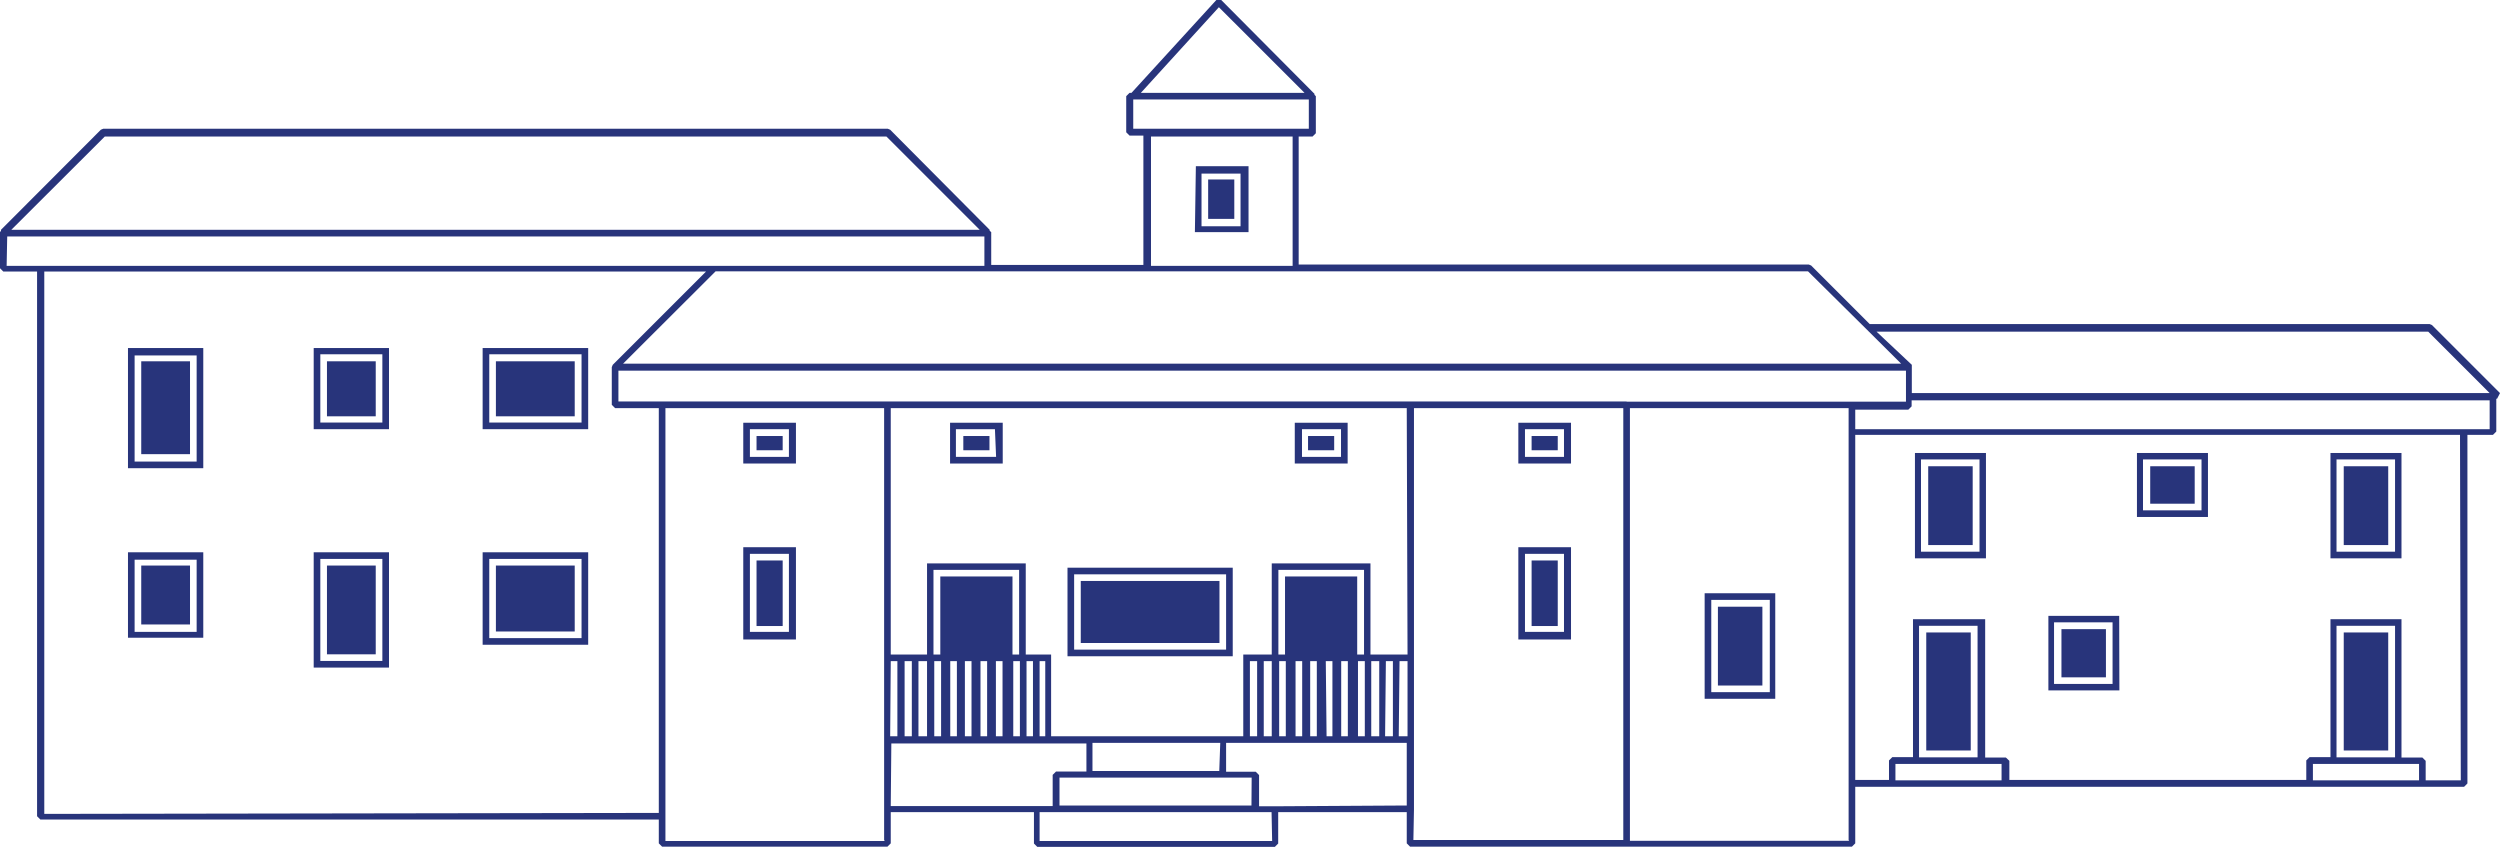
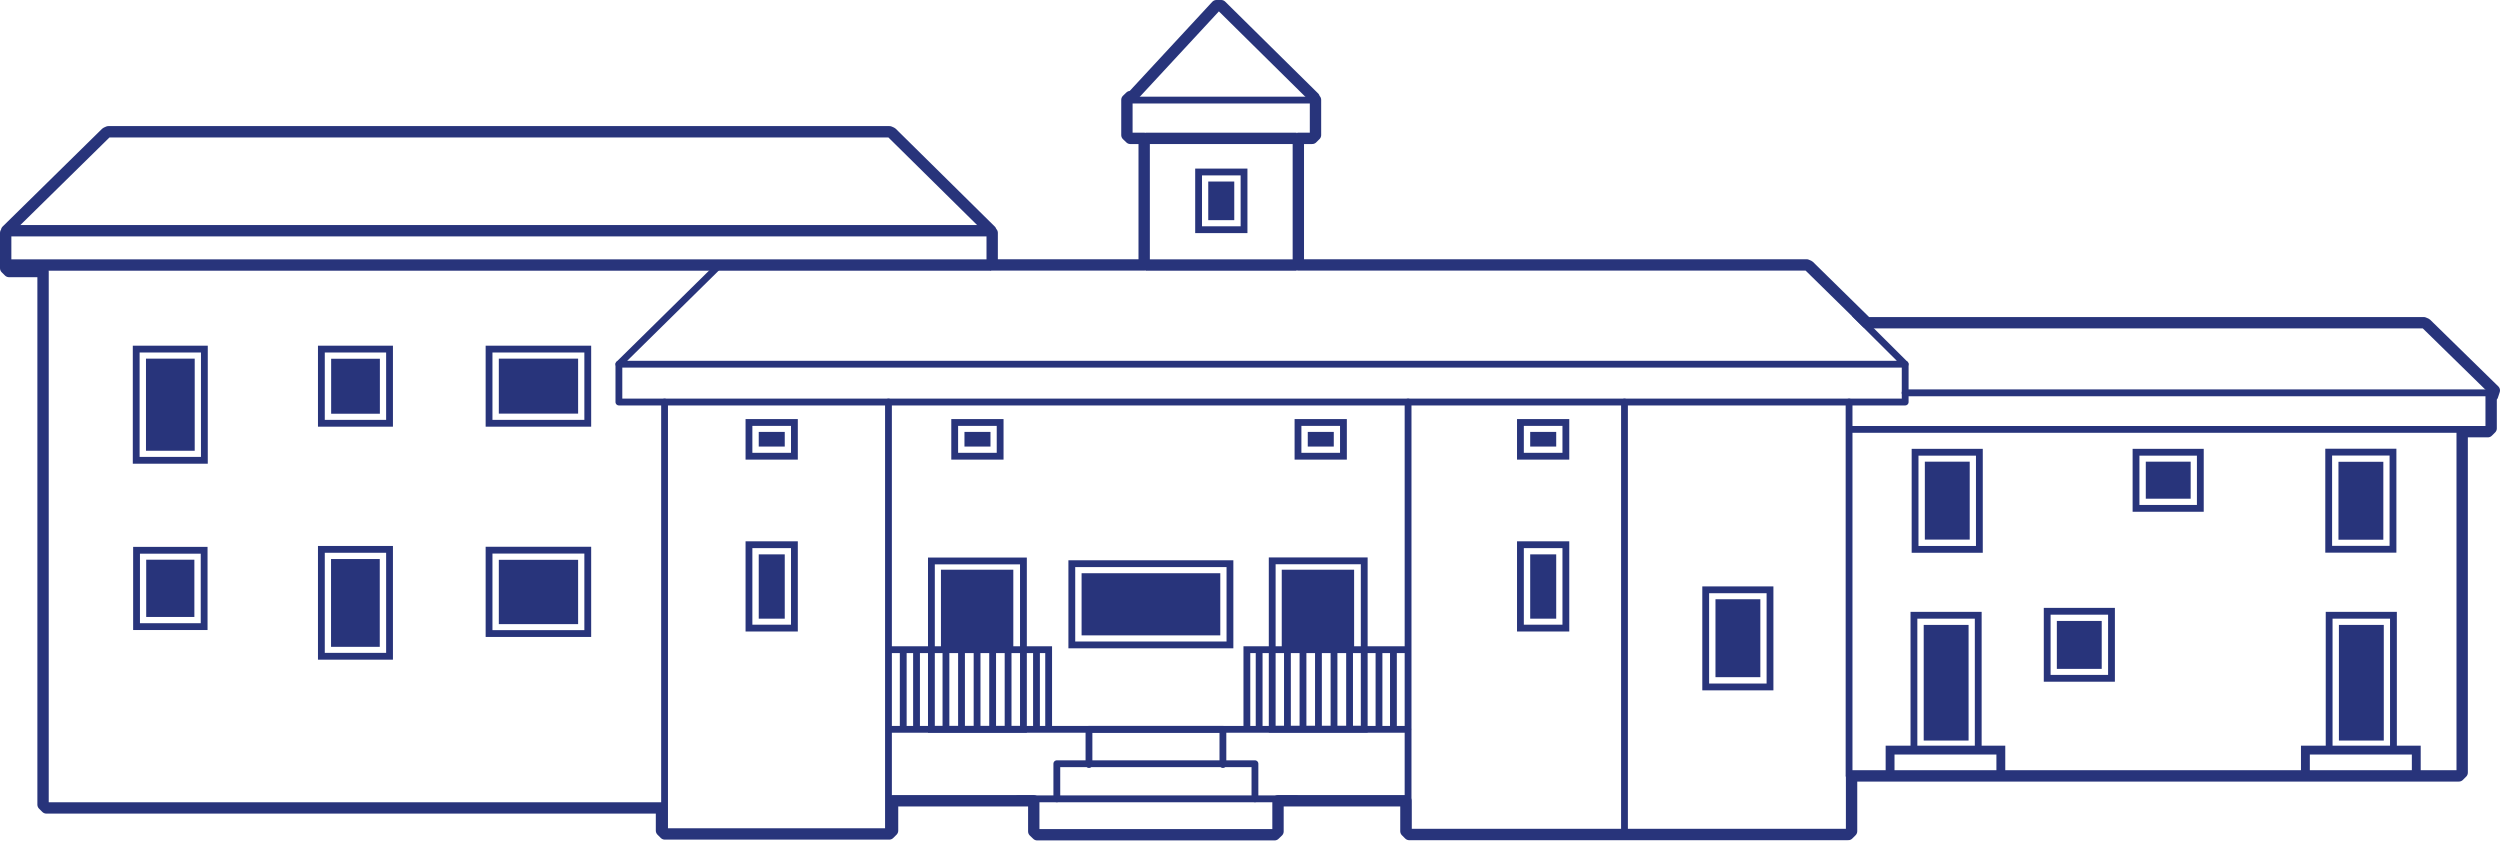
- <svg xmlns="http://www.w3.org/2000/svg" viewBox="0 0 128.15 43.41">
+ <svg xmlns="http://www.w3.org/2000/svg" viewBox="0 0 220.07 73.98">
  <defs>
-     <style>.cls-1{fill:#28347b;}</style>
+     <style>.class-1,.class-2,.class-3,.class-4,.class-6{fill:none;stroke:#28347b;}.class-1,.class-3{stroke-linejoin:round;}.class-2,.class-4,.class-6{stroke-miterlimit:10;}.class-3{stroke-linecap:round;}.class-3,.class-4{stroke-width:0.6px;}.class-5{fill:#28347b;}.class-6{stroke-width:0.78px;}</style>
  </defs>
  <g id="Camada_2" data-name="Camada 2">
    <g id="Camada_1-2" data-name="Camada 1">
-       <path class="cls-1" d="M38.1,32.78h2.7V28.05H38.1Zm.34-4.39h2v4h-2Z" />
-       <rect class="cls-1" x="38.78" y="22.35" width="1.34" height="0.73" />
-       <path class="cls-1" d="M38.1,23.76h2.7V21.67H38.1ZM38.44,22h2v1.42h-2Z" />
-       <rect class="cls-1" x="25.42" y="18.52" width="4.04" height="2.82" />
-       <path class="cls-1" d="M24.74,22h5.41V17.84H24.74Zm.34-3.84h4.73v3.5H25.08Z" />
-       <rect class="cls-1" x="61.93" y="9.2" width="1.34" height="2.02" />
-       <path class="cls-1" d="M61.25,11.9H64V8.52h-2.7Zm.34-3h2v2.7h-2Z" />
-       <path class="cls-1" d="M63.19,29.1H54.72v4.54h8.47Zm-.34,4.2H55.06V29.44h7.79Z" />
-       <path class="cls-1" d="M24.74,33.05h5.41V28.31H24.74Zm.34-4.4h4.73v4.06H25.08Z" />
-       <rect class="cls-1" x="55.4" y="29.78" width="7.11" height="3.18" />
-       <rect class="cls-1" x="38.78" y="28.73" width="1.34" height="3.36" />
-       <path class="cls-1" d="M6.56,32.69h3.86V28.31H6.56Zm.34-4h3.18v3.7H6.9Z" />
-       <path class="cls-1" d="M51.4,21.67H48.7v2.09h2.7Zm-.34,1.75H49V22h2Z" />
-       <rect class="cls-1" x="7.24" y="28.99" width="2.5" height="3.02" />
-       <rect class="cls-1" x="49.38" y="22.35" width="1.34" height="0.73" />
-       <rect class="cls-1" x="67.05" y="22.35" width="1.34" height="0.73" />
-       <path class="cls-1" d="M69.08,21.67H66.37v2.09h2.71Zm-.34,1.75h-2V22h2Z" />
-       <rect class="cls-1" x="25.42" y="28.99" width="4.04" height="3.38" />
-       <rect class="cls-1" x="16.76" y="18.52" width="2.5" height="2.82" />
-       <rect class="cls-1" x="7.24" y="18.52" width="2.5" height="4.76" />
-       <path class="cls-1" d="M16.08,22h3.86V17.84H16.08Zm.34-3.84H19.6v3.5H16.42Z" />
-       <path class="cls-1" d="M16.08,34.22h3.86V28.31H16.08Zm.34-5.57H19.6v5.23H16.42Z" />
-       <path class="cls-1" d="M6.56,24h3.86V17.84H6.56Zm.34-5.78h3.18v5.44H6.9Z" />
-       <rect class="cls-1" x="16.76" y="28.99" width="2.5" height="4.55" />
-       <rect class="cls-1" x="88.06" y="31.1" width="2.28" height="4.04" />
-       <path class="cls-1" d="M101.8,23.22H98.16v5.4h3.64Zm-.33,5.06h-3V23.55h3Z" />
-       <path class="cls-1" d="M108.63,31.57H105v3.82h3.64Zm-.34,3.49h-3V31.9h3Z" />
-       <rect class="cls-1" x="105.67" y="32.25" width="2.28" height="2.47" />
-       <rect class="cls-1" x="98.84" y="23.9" width="2.28" height="4.04" />
-       <rect class="cls-1" x="98.74" y="32.42" width="2.28" height="6.05" />
-       <path class="cls-1" d="M123.1,23.22h-3.64v5.4h3.64Zm-.33,5.06h-3V23.55h3Z" />
-       <rect class="cls-1" x="120.14" y="23.9" width="2.28" height="4.04" />
-       <path class="cls-1" d="M87.38,35.82H91V30.41H87.38Zm.34-5.07h3v4.73h-3Z" />
-       <rect class="cls-1" x="120.14" y="32.42" width="2.28" height="6.05" />
-       <rect class="cls-1" x="110.22" y="23.9" width="2.28" height="1.92" />
-       <path class="cls-1" d="M113.18,23.22h-3.64V26.5h3.64Zm-.33,2.94h-3V23.55h3Z" />
-       <rect class="cls-1" x="78.51" y="22.35" width="1.34" height="0.73" />
-       <path class="cls-1" d="M77.83,23.76h2.7V21.67h-2.7ZM78.17,22h2v1.42h-2Z" />
-       <rect class="cls-1" x="78.51" y="28.73" width="1.34" height="3.36" />
-       <path class="cls-1" d="M77.83,32.78h2.7V28.05h-2.7Zm.34-4.39h2v4h-2Z" />
-       <path class="cls-1" d="M128.15,20.15l-3.49-3.49-.12-.05H95.84l-3-3-.12-.05H66.57V7h.71l.17-.17V4.93l-.07-.07,0-.05L62.6,0h-.25L58,4.76h-.1l-.17.17V6.78l.17.17h.71v6.63H50.81V11.9l-.08-.07,0-.05L45.63,6.65l-.12-.05H5.29l-.12.05L.05,11.78l0,.05L0,11.9v1.85l.17.17H1.9V41.84l.17.17h31.7v1.22l.17.17H45.49l.17-.17v-1.6H53v1.61l.17.17H65.35l.17-.17V41.63h6.59v1.6l.17.17H94.93l.17-.17v-2.9h31.21l.17-.17V22.29h1.31l.17-.17V20.44H128ZM124.47,17l3.15,3.15H98V18.82h0l0-.12h0L96.19,17ZM83.38,20.58H31.7V19h66v1.59H83.38ZM64.07,37.74V33.89h.37v3.85Zm.71-3.85h.41v3.85h-.41Zm5.14-.34h-.35v-4h-3.7v4h-.34V29.21h4.39Zm-2.42.34v3.85h-.34V33.89Zm.46,0h.34v3.85H68Zm.79,0h.34v3.85h-.34Zm-2,0v3.85h-.34V33.89Zm2.86,3.85V33.89h.35v3.85Zm-3.7-3.85v3.85h-.34V33.89Zm4.38,0h.41v3.85h-.41Zm.75,0h.36v3.85H71Zm.7,0h.41v3.85H71.7Zm.41-.34H70.25V28.88H65.19v4.67H63.73v4.19H53.88V33.55h-1.3V28.88H47.52v4.67H45.66V20.92H72.11Zm-8,7.74H54.31V39.86h9.85Zm-1.65-1.77H56V38.08h6.55ZM45.66,33.89H46v3.85h-.37Zm.71,0h.37v3.85h-.37Zm.71,0h.44v3.85h-.44Zm5.16-.34H51.9v-4H48.2v4h-.35V29.21h4.39Zm-2.44.34v3.85h-.34V33.89Zm.46,0h.34v3.85h-.34Zm.79,0h.34v3.85h-.34Zm-2,0v3.85h-.34V33.89Zm2.89,3.85V33.89h.34v3.85Zm-3.7-3.85v3.85h-.35V33.89Zm4.38,0h.33v3.85h-.33Zm.67,0h.29v3.85h-.29Zm42.4-17h0l1.76,1.75H31.94l4.74-4.73h56ZM62.48.37l4.39,4.39H58.48ZM58.09,5.1h9V6.6h-9ZM59,7h7.26v6.63H59ZM5.37,7H45.44l4.78,4.78H.58Zm-5,5.12H50.46v1.51H.34Zm1.9,29.6V13.92H36.19L31.41,18.7h0l-.05.12h0v1.93l.17.17h2.24V41.67Zm43.08,1.39H34.11V20.92H45.32V43.06Zm.34-5h10v1.44H54.13l-.17.17v1.6h-8.3Zm19.52,5H53.29V41.63H65.18Zm.17-1.78h-.84v-1.6l-.17-.17H62.85V38.08h9.26v3.21Zm7.1.17V20.92H83.21V43.06H72.45Zm22.31,1.6H83.55V20.92H94.76v1.2h0V43.06ZM97.16,40v-.84h5.44V40Zm4.21-1.18h-3V32.08h3ZM118.56,40v-.84H124V40Zm4.21-1.18h-3V32.08h3ZM126.14,40h-1.8V39l-.17-.17H123.1V31.74h-3.64v7.07h-1.07l-.17.17v1H103V39l-.18-.17h-1.06V31.74H98.06v7.07H97l-.17.17v1H95.1V22.29h31Zm1.48-18H95.1v-1h2.72l.17-.17v-.31h29.63Z" />
+       <path class="class-1" d="M219.57,34.37l-6-5.87-.21-.09H164.33l-5.09-5-.21-.09H114.29V12.18h1.22l.29-.29V8.79l-.12-.12,0-.09L107.5.5h-.42l-7.41,8H99.5l-.3.29v3.1l.3.29h1.22V23.32H87.34V20.5l-.12-.11,0-.09L78.5,11.69l-.2-.09H9.54l-.2.09L.58,20.3l0,.09L.5,20.5v3.11l.29.29h3V70.83l.29.29H58.23v2l.29.29H78.28l.29-.29V70.49H91v2.7l.3.29h20.9l.3-.29v-2.7h11.26v2.68l.29.29H162.7l.29-.29V68.3h53.46l.29-.29V38H219l.29-.29V34.85h.12Z" />
+       <line class="class-2" x1="87.26" y1="20.31" x2="0.61" y2="20.31" />
+       <line class="class-2" x1="87.26" y1="23.33" x2="0.61" y2="23.33" />
+       <line class="class-2" x1="114.13" y1="23.33" x2="100.85" y2="23.33" />
+       <polyline class="class-3" points="63.34 23.33 54.48 32.06 167.7 32.06 163.31 27.69" />
+       <line class="class-2" x1="114.13" y1="12.18" x2="100.85" y2="12.18" />
+       <line class="class-4" x1="116.08" y1="8.81" x2="99.38" y2="8.81" />
+       <rect class="class-4" x="105.51" y="15.14" width="4" height="5.08" />
+       <rect class="class-5" x="106.36" y="15.98" width="2.29" height="3.4" />
+       <polyline class="class-3" points="167.71 32.06 167.71 35.39 54.48 35.39 54.48 32.06" />
+       <line class="class-3" x1="167.7" y1="34.58" x2="218.96" y2="34.58" />
+       <line class="class-3" x1="162.96" y1="37.8" x2="217.01" y2="37.8" />
+       <line class="class-3" x1="162.77" y1="35.39" x2="162.77" y2="68.27" />
+       <line class="class-3" x1="143" y1="35.39" x2="143" y2="73.51" />
+       <line class="class-3" x1="123.95" y1="35.39" x2="123.95" y2="73.51" />
+       <line class="class-3" x1="78.21" y1="35.39" x2="78.21" y2="73.51" />
+       <line class="class-3" x1="58.5" y1="35.39" x2="58.5" y2="73.51" />
+       <line class="class-3" x1="114.13" y1="70.32" x2="89.6" y2="70.32" />
+       <polyline class="class-3" points="110.47 70.32 110.47 67.23 93.03 67.23 93.03 70.32" />
+       <polyline class="class-3" points="107.65 67.3 107.65 64.2 95.86 64.2 95.86 67.3" />
+       <line class="class-3" x1="123.92" y1="64.2" x2="78.28" y2="64.2" />
+       <polyline class="class-4" points="78.21 57.19 92.31 57.19 92.31 64.2" />
+       <rect class="class-4" x="81.99" y="49.38" width="8.1" height="14.82" />
+       <line class="class-4" x1="91.24" y1="57.19" x2="91.24" y2="64.2" />
+       <line class="class-4" x1="88.74" y1="57.19" x2="88.74" y2="64.2" />
+       <line class="class-4" x1="87.38" y1="57.19" x2="87.38" y2="64.2" />
+       <line class="class-4" x1="86.01" y1="57.19" x2="86.01" y2="64.2" />
+       <line class="class-4" x1="84.64" y1="57.19" x2="84.64" y2="64.2" />
+       <line class="class-4" x1="83.27" y1="57.19" x2="83.27" y2="64.2" />
+       <line class="class-4" x1="80.68" y1="57.19" x2="80.68" y2="64.2" />
+       <polyline class="class-4" points="123.86 57.19 109.76 57.19 109.76 64.2" />
+       <rect class="class-4" x="111.99" y="49.37" width="8.1" height="14.82" />
+       <line class="class-4" x1="110.84" y1="57.19" x2="110.84" y2="64.2" />
+       <line class="class-4" x1="113.33" y1="57.19" x2="113.33" y2="64.2" />
+       <line class="class-4" x1="114.7" y1="57.19" x2="114.7" y2="64.2" />
+       <line class="class-4" x1="116.06" y1="57.19" x2="116.06" y2="64.2" />
+       <line class="class-4" x1="117.43" y1="57.19" x2="117.43" y2="64.2" />
+       <line class="class-4" x1="118.8" y1="57.19" x2="118.8" y2="64.2" />
+       <line class="class-4" x1="121.39" y1="57.19" x2="121.39" y2="64.2" />
+       <line class="class-4" x1="122.66" y1="57.19" x2="122.66" y2="64.2" />
+       <line class="class-4" x1="79.51" y1="57.19" x2="79.51" y2="64.2" />
+       <rect class="class-5" x="82.83" y="50.15" width="6.37" height="7.05" />
+       <rect class="class-5" x="112.83" y="50.15" width="6.37" height="7.05" />
+       <rect class="class-4" x="114.26" y="37.19" width="4" height="2.97" />
+       <rect class="class-5" x="115.12" y="38.02" width="2.29" height="1.29" />
+       <rect class="class-4" x="133.84" y="37.19" width="4" height="2.97" />
+       <rect class="class-5" x="134.7" y="38.02" width="2.29" height="1.29" />
+       <rect class="class-4" x="133.84" y="47.95" width="4" height="7.34" />
+       <rect class="class-5" x="134.7" y="48.8" width="2.29" height="5.66" />
+       <rect class="class-4" x="150.15" y="51.92" width="5.66" height="8.55" />
+       <rect class="class-5" x="151.01" y="52.75" width="3.95" height="6.86" />
+       <rect class="class-4" x="168.58" y="39.81" width="5.66" height="8.55" />
+       <rect class="class-5" x="169.44" y="40.64" width="3.95" height="6.86" />
+       <rect class="class-4" x="204.99" y="39.8" width="5.66" height="8.55" />
+       <rect class="class-5" x="205.85" y="40.65" width="3.95" height="6.86" />
+       <rect class="class-4" x="188.03" y="39.81" width="5.66" height="4.94" />
+       <rect class="class-5" x="188.89" y="40.64" width="3.95" height="3.26" />
+       <rect class="class-4" x="180.21" y="53.81" width="5.66" height="5.9" />
+       <rect class="class-5" x="181.06" y="54.66" width="3.95" height="4.22" />
+       <rect class="class-4" x="168.48" y="54.16" width="5.66" height="11.86" />
+       <rect class="class-5" x="169.34" y="55.01" width="3.95" height="10.18" />
+       <rect class="class-4" x="65.93" y="37.19" width="4" height="2.97" />
+       <rect class="class-5" x="66.79" y="38.02" width="2.29" height="1.29" />
+       <rect class="class-4" x="65.93" y="47.95" width="4" height="7.34" />
+       <rect class="class-5" x="66.79" y="48.8" width="2.29" height="5.66" />
+       <rect class="class-4" x="12.02" y="48.44" width="5.95" height="6.72" />
+       <rect class="class-5" x="12.87" y="49.27" width="4.24" height="5.04" />
+       <rect class="class-4" x="43.05" y="48.43" width="8.69" height="7.34" />
+       <rect class="class-5" x="43.91" y="49.28" width="6.98" height="5.66" />
+       <rect class="class-4" x="43.05" y="30.73" width="8.69" height="6.53" />
+       <rect class="class-5" x="43.91" y="31.57" width="6.98" height="4.84" />
+       <rect class="class-4" x="28.29" y="30.73" width="6" height="6.53" />
+       <rect class="class-5" x="29.15" y="31.58" width="4.29" height="4.84" />
+       <rect class="class-4" x="28.29" y="48.36" width="6" height="9.41" />
+       <rect class="class-5" x="29.14" y="49.21" width="4.29" height="7.73" />
+       <rect class="class-4" x="11.99" y="30.73" width="6" height="9.79" />
+       <rect class="class-5" x="12.85" y="31.57" width="4.29" height="8.11" />
+       <rect class="class-4" x="84.04" y="37.19" width="4" height="2.97" />
+       <rect class="class-5" x="84.9" y="38.02" width="2.29" height="1.29" />
+       <rect class="class-4" x="94.35" y="49.62" width="13.92" height="7.15" />
+       <rect class="class-5" x="95.21" y="50.46" width="12.21" height="5.47" />
+       <polyline class="class-6" points="176.13 68.31 176.13 66.03 166.38 66.03 166.38 68.31" />
+       <rect class="class-4" x="205.03" y="54.16" width="5.66" height="11.86" />
+       <rect class="class-5" x="205.89" y="55.01" width="3.95" height="10.18" />
+       <polyline class="class-6" points="212.7 68.31 212.7 66.03 202.94 66.03 202.94 68.31" />
    </g>
  </g>
</svg>
